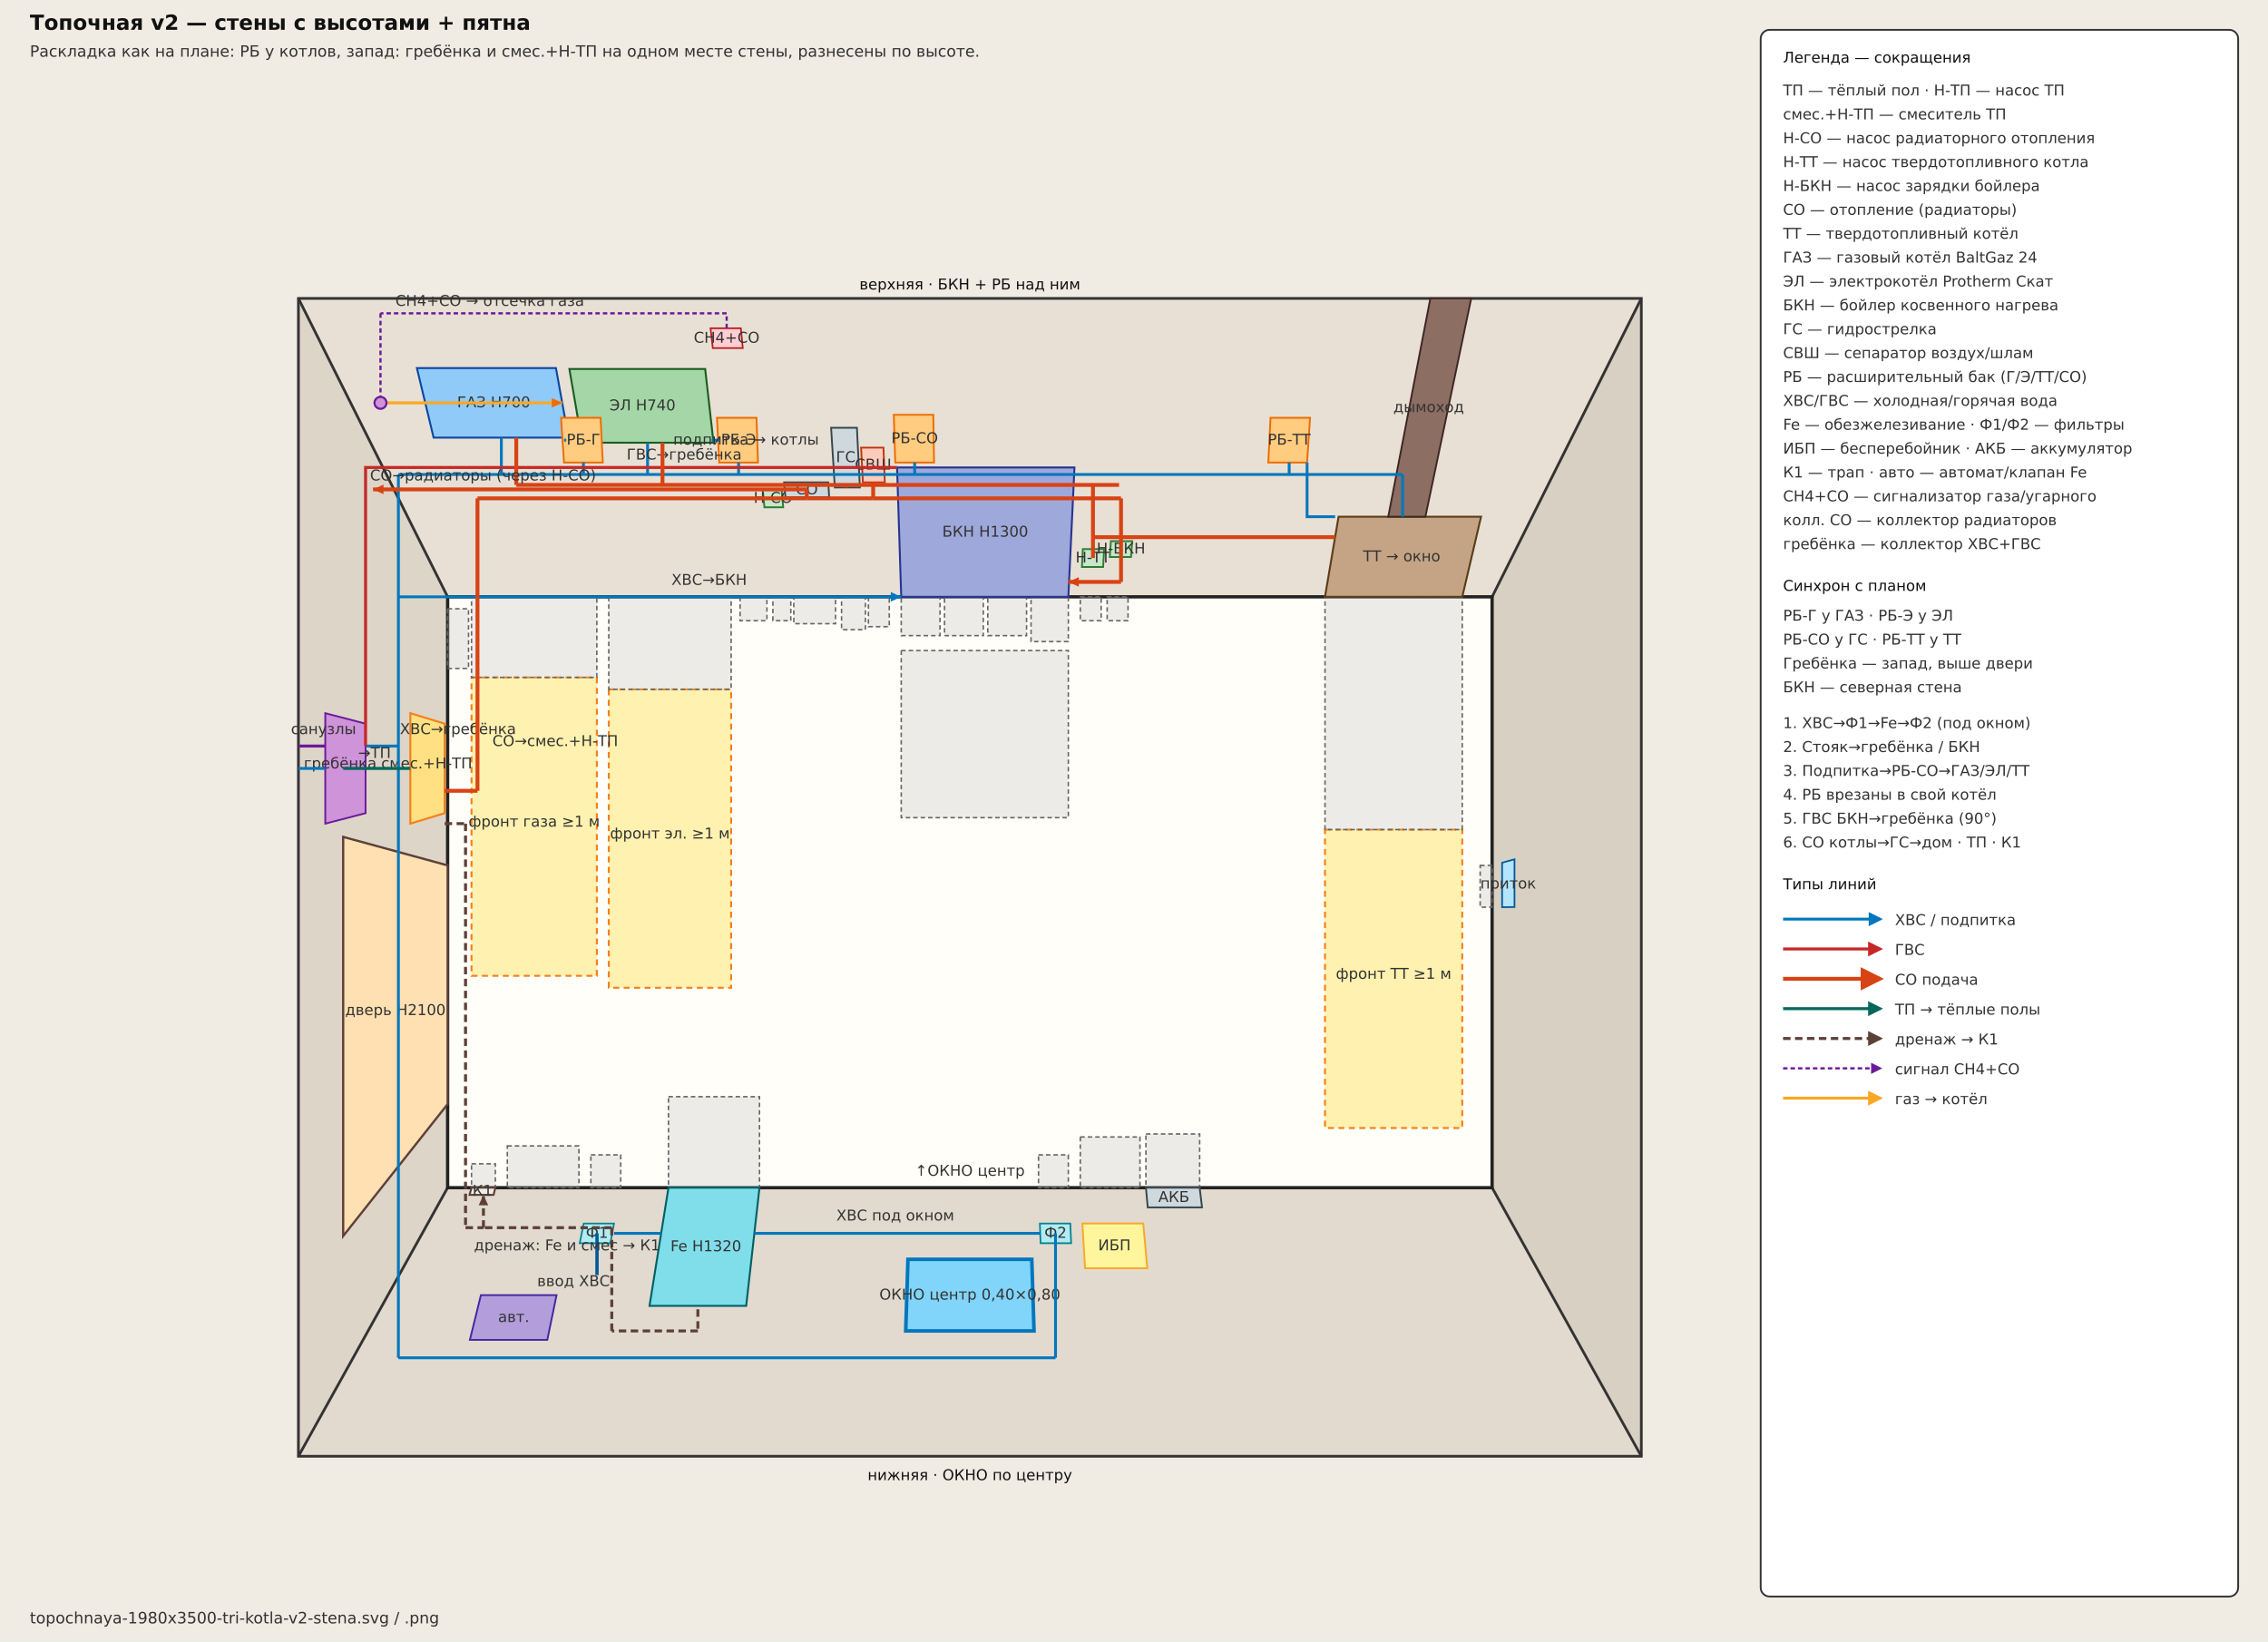
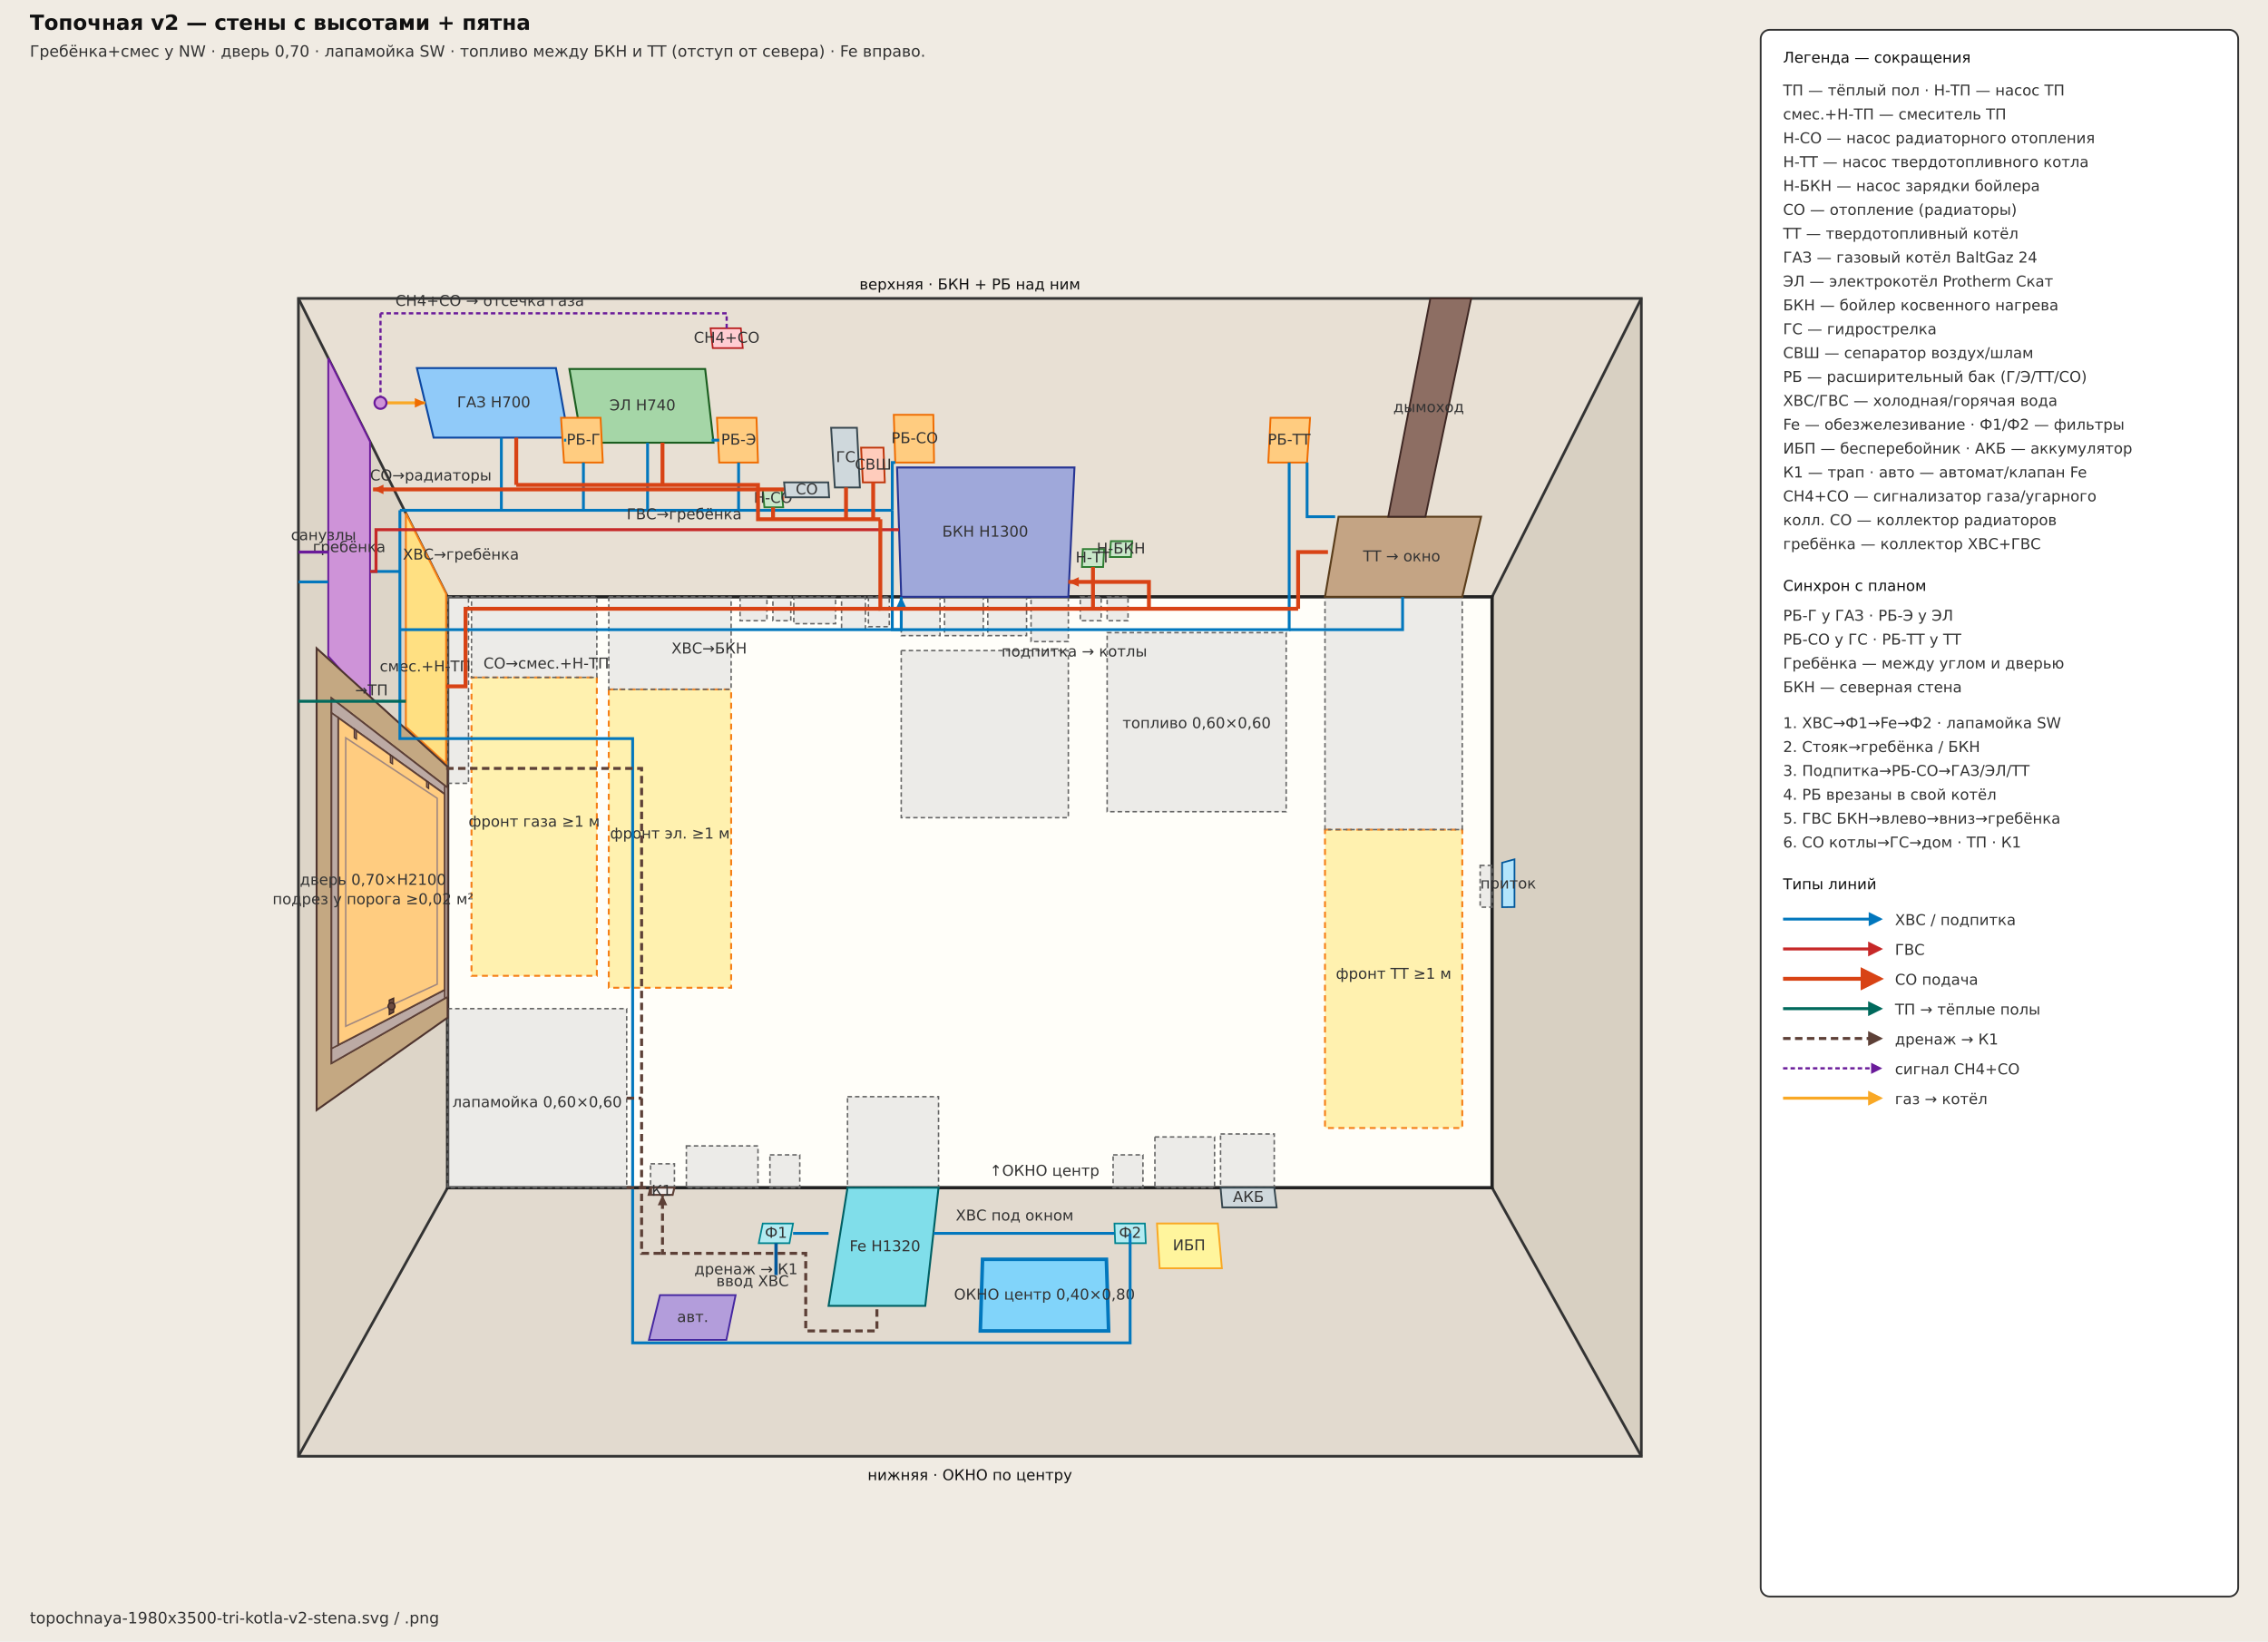
<svg xmlns="http://www.w3.org/2000/svg" width="1520" height="1100" viewBox="0 0 1520 1100">
  <defs>
    <style type="text/css">
.bg{fill:#f0ebe3}.floor{fill:#fffef9;stroke:#222;stroke-width:2.2}
.wallu{fill:#e8e0d4;stroke:none}.walll{fill:#e2dacf;stroke:none}
.wallk{fill:#ddd5c8;stroke:none}.wallr{fill:#d8d0c2;stroke:none}
.edge{fill:none;stroke:#333;stroke-width:1.8;stroke-linejoin:miter}
.gas{fill:#90caf9;stroke:#0d47a1;stroke-width:1.3}.el{fill:#a5d6a7;stroke:#1b5e20;stroke-width:1.3}
.man{fill:#cfd8dc;stroke:#37474f;stroke-width:1.2}.mix{fill:#ffe082;stroke:#f57f17;stroke-width:1.3}
.exp{fill:#ffcc80;stroke:#ef6c00;stroke-width:1.2}.auto{fill:#b39ddb;stroke:#4527a0;stroke-width:1.2}
.san{fill:#ce93d8;stroke:#6a1b9a;stroke-width:1.2}.filt{fill:#b2ebf2;stroke:#00838f;stroke-width:1.1}
.bkn{fill:#9fa8da;stroke:#283593;stroke-width:1.3}.fe{fill:#80deea;stroke:#006064;stroke-width:1.3}
.tt{fill:#c4a484;stroke:#5a3d1b;stroke-width:1.3}.front{fill:#ffe566;fill-opacity:.5;stroke:#f57f17;stroke-width:1.3;stroke-dasharray:4 3}
- .door{fill:#ffe0b2;stroke:#5d4037;stroke-width:1.5}.window{fill:#81d4fa;stroke:#0277bd;stroke-width:2.4}
+ .door{fill:#ffe0b2;stroke:#5d4037;stroke-width:1.5}
+ .doorframe{fill:#c4a882;stroke:#4e342e;stroke-width:1.3;fill-rule:evenodd}
+ .doorjamb{fill:#bcaaa4;stroke:#5d4037;stroke-width:1}
+ .doorsill{fill:#bcaaa4;stroke:#5d4037;stroke-width:1}
+ .doorleaf{fill:#ffcc80;stroke:#5d4037;stroke-width:1.2}
+ .doorgap{fill:#1a120c;stroke:none}
+ .doorhandle{fill:#6d4c41;stroke:#3e2723;stroke-width:0.9}
+ .doorpanel{fill:none;stroke:#a1887f;stroke-width:1}
+ .doorhinge{fill:#8d6e63;stroke:#4e342e;stroke-width:0.75}
+ .window{fill:#81d4fa;stroke:#0277bd;stroke-width:2.4}
.spot{fill:#bbb;fill-opacity:.28;stroke:#666;stroke-width:1;stroke-dasharray:3 2}
.gvs{fill:none;stroke:#c62828;stroke-width:2}.hvs{fill:none;stroke:#0277bd;stroke-width:1.9}
.hvs-in{fill:none;stroke:#01579b;stroke-width:2.2}
.cold{fill:none;stroke:#0288d1;stroke-width:1.8}
.out-rad,.so{fill:none;stroke:#d84315;stroke-width:2.6}.out-ufh{fill:none;stroke:#00695c;stroke-width:2}
.out-san{fill:none;stroke:#6a1b9a;stroke-width:2}.gasline{fill:none;stroke:#f9a825;stroke-width:2}
.coax{fill:none;stroke:#1565c0;stroke-width:1.8;stroke-dasharray:5 3}
.ret{fill:none;stroke:#6d4c41;stroke-width:1.8}
.drain{fill:none;stroke:#5d4037;stroke-width:2;stroke-dasharray:5 3}
.so{fill:none;stroke:#d84315;stroke-width:2.6}
.title{font-family:DejaVu Sans,Arial,sans-serif;font-size:14px;font-weight:700;fill:#111}
.note{font-family:DejaVu Sans,Arial,sans-serif;font-size:10.5px;fill:#333}
.lab{font-family:DejaVu Sans,Arial,sans-serif;font-size:9.5px;fill:#222}
.tiny{font-family:DejaVu Sans,Arial,sans-serif;font-size:10px;fill:#333}
.call{font-family:DejaVu Sans,Arial,sans-serif;font-size:10px;fill:#111}
.pump{fill:#c8e6c9;stroke:#2e7d32;stroke-width:1.2}.ups{fill:#fff59d;stroke:#f9a825;stroke-width:1.2}
.sep{fill:#ffccbc;stroke:#bf360c;stroke-width:1.2}.hydro{fill:#cfd8dc;stroke:#37474f;stroke-width:1.2}
.drainpt{fill:#efebe9;stroke:#5d4037;stroke-width:1.3}
.det{fill:#ffcdd2;stroke:#b71c1c;stroke-width:1.1}.vent{fill:#b3e5fc;stroke:#01579b;stroke-width:1.1}
.chim{fill:#8d6e63;stroke:#3e2723;stroke-width:1.2}
.sig{fill:none;stroke:#6a1b9a;stroke-width:1.5;stroke-dasharray:3 2}
</style>
    <marker id="aR" markerWidth="5" markerHeight="5" refX="4" refY="2.5" orient="auto">
      <polygon points="0 0,5 2.5,0 5" fill="#bf360c" />
    </marker>
    <marker id="aT" markerWidth="5" markerHeight="5" refX="4" refY="2.5" orient="auto">
      <polygon points="0 0,5 2.5,0 5" fill="#00695c" />
    </marker>
    <marker id="aP" markerWidth="5" markerHeight="5" refX="4" refY="2.5" orient="auto">
      <polygon points="0 0,5 2.5,0 5" fill="#6a1b9a" />
    </marker>
    <marker id="aB" markerWidth="5" markerHeight="5" refX="4" refY="2.5" orient="auto">
      <polygon points="0 0,5 2.5,0 5" fill="#0277bd" />
    </marker>
    <marker id="aSO" markerWidth="6" markerHeight="6" refX="5" refY="3" orient="auto">
      <polygon points="0 0,6 3,0 6" fill="#d84315" />
    </marker>
    <marker id="aK" markerWidth="5" markerHeight="5" refX="4" refY="2.5" orient="auto">
      <polygon points="0 0,5 2.5,0 5" fill="#5d4037" />
    </marker>
    <marker id="aBin" markerWidth="5" markerHeight="5" refX="4" refY="2.5" orient="auto">
      <polygon points="0 0,5 2.5,0 5" fill="#01579b" />
    </marker>
    <marker id="aR" markerWidth="5" markerHeight="5" refX="4" refY="2.5" orient="auto">
      <polygon points="0 0,5 2.5,0 5" fill="#6d4c41" />
    </marker>
    <marker id="aGas" markerWidth="5" markerHeight="5" refX="4" refY="2.5" orient="auto">
      <polygon points="0 0,5 2.5,0 5" fill="#f9a825" />
    </marker>
    <marker id="aG" markerWidth="5" markerHeight="5" refX="4" refY="2.5" orient="auto">
      <polygon points="0 0,5 2.5,0 5" fill="#c62828" />
    </marker>
    <marker id="aSig" markerWidth="5" markerHeight="5" refX="4" refY="2.5" orient="auto">
      <polygon points="0 0,5 2.5,0 5" fill="#6a1b9a" />
    </marker>
  </defs>
  <rect width="1520" height="1100" class="bg" />
  <text x="20" y="20" class="title">Топочная v2 — стены с высотами + пятна</text>
-   <text x="20" y="38" class="note">Раскладка как на плане: РБ у котлов, запад: гребёнка и смес.+Н-ТП на одном месте стены, разнесены по высоте.</text>
+   <text x="20" y="38" class="note">Гребёнка+смес у NW · дверь 0,70 · лапамойка SW · топливо между БКН и ТТ (отступ от севера) · Fe вправо.</text>
  <polygon points="300,400 1000,400 1100,200 200,200" class="wallu" />
  <text x="650" y="194" text-anchor="middle" class="call">верхняя · БКН + РБ над ним</text>
  <polygon points="300,796 1000,796 1100,976 200,976" class="walll" />
  <text x="650" y="992" text-anchor="middle" class="call">нижняя · ОКНО по центру</text>
  <polygon points="300,400 300,796 200,976 200,200" class="wallk" />
  <polygon points="1000,400 1000,796 1100,976 1100,200" class="wallr" />
  <path d="M 200,200 L 1100,200 L 1100,976 L 200,976 Z" class="edge" />
  <path d="M 300,400 L 200,200 M 1000,400 L 1100,200 M 1000,796 L 1100,976 M 300,796 L 200,976" class="edge" />
  <rect x="300" y="400" width="700" height="396" class="floor" />
  <rect x="316.0" y="454.0" width="84.0" height="200.0" class="front" />
  <text x="358.0" y="554.0" text-anchor="middle" class="tiny">фронт газа ≥1 м</text>
  <rect x="408.0" y="462.0" width="82.0" height="200.0" class="front" />
  <text x="449.0" y="562.0" text-anchor="middle" class="tiny">фронт эл. ≥1 м</text>
  <rect x="888.0" y="556.0" width="92.0" height="200.0" class="front" />
  <text x="934.0" y="656.0" text-anchor="middle" class="tiny">фронт ТТ ≥1 м</text>
  <rect x="316.0" y="400" width="84.0" height="54.0" class="spot" />
  <rect x="408.0" y="400" width="82.0" height="62.0" class="spot" />
  <rect x="496.0" y="400" width="18.0" height="16.0" class="spot" />
  <rect x="518.0" y="400" width="12.0" height="16.0" class="spot" />
  <rect x="532.0" y="400" width="28.0" height="18.0" class="spot" />
  <rect x="564.0" y="400" width="16.0" height="22.0" class="spot" />
  <rect x="582.0" y="400" width="14.0" height="20.0" class="spot" />
  <rect x="604.0" y="436.0" width="112.0" height="112.0" class="spot" />
  <rect x="604.0" y="400" width="26.0" height="26.0" class="spot" />
  <rect x="633.0" y="400" width="26.0" height="26.0" class="spot" />
  <rect x="662.0" y="400" width="26.0" height="26.0" class="spot" />
  <rect x="691.0" y="400" width="25.0" height="30.0" class="spot" />
  <rect x="724.0" y="400" width="14.0" height="16.0" class="spot" />
  <rect x="742.0" y="400" width="14.0" height="16.0" class="spot" />
  <rect x="888.0" y="400" width="92.0" height="156.0" class="spot" />
-   <rect x="300" y="408.0" width="14.0" height="40.0" class="spot" />
-   <rect x="316.0" y="780.0" width="16.0" height="16.0" class="spot" />
-   <rect x="340.0" y="768.0" width="48.0" height="28.0" class="spot" />
-   <rect x="396.0" y="774.0" width="20.0" height="22.0" class="spot" />
-   <rect x="448.0" y="735.0" width="61.0" height="61.0" class="spot" />
-   <rect x="696.0" y="774.0" width="20.0" height="22.0" class="spot" />
-   <rect x="724.0" y="762.0" width="40.0" height="34.0" class="spot" />
-   <rect x="768.0" y="760.0" width="36.0" height="36.0" class="spot" />
+   <rect x="742.0" y="424.0" width="120.0" height="120.0" class="spot" />
+   <text x="802.0" y="488.0" text-anchor="middle" class="tiny">топливо 0,60×0,60</text>
+   <rect x="300" y="400.0" width="14.0" height="125.0" class="spot" />
+   <rect x="300.0" y="676.0" width="120.0" height="120.0" class="spot" />
+   <rect x="436.0" y="780.0" width="16.0" height="16.0" class="spot" />
+   <rect x="460.0" y="768.0" width="48.0" height="28.0" class="spot" />
+   <rect x="516.0" y="774.0" width="20.0" height="22.0" class="spot" />
+   <rect x="568.0" y="735.0" width="61.0" height="61.0" class="spot" />
+   <rect x="746.0" y="774.0" width="20.0" height="22.0" class="spot" />
+   <rect x="774.0" y="762.0" width="40.0" height="34.0" class="spot" />
+   <rect x="818.0" y="760.0" width="36.0" height="36.0" class="spot" />
  <rect x="992.0" y="580.0" width="8.0" height="28.0" class="spot" />
  <polygon points="290.6,293.3 381.0,293.3 372.6,246.7 279.4,246.7" class="gas" />
  <text x="330.9" y="273.0" text-anchor="middle" class="tiny">ГАЗ H700</text>
  <polygon points="390.1,296.7 478.2,296.7 472.6,247.3 381.6,247.3" class="el" />
  <text x="430.6" y="275.0" text-anchor="middle" class="tiny">ЭЛ H740</text>
  <polygon points="477.7,233.3 497.8,233.3 496.5,220.0 476.2,220.0" class="det" />
  <text x="487.0" y="229.7" text-anchor="middle" class="tiny">СН4+СО</text>
  <polygon points="512.3,340.0 524.9,340.0 523.8,328.0 511.2,328.0" class="pump" />
  <text x="518.1" y="337.0" text-anchor="middle" class="tiny">Н-СО</text>
  <polygon points="526.4,333.3 555.7,333.3 555.1,323.3 525.5,323.3" class="man" />
  <text x="540.7" y="331.3" text-anchor="middle" class="tiny">СО</text>
  <polygon points="559.5,326.7 576.3,326.7 574.3,286.7 557.0,286.7" class="hydro" />
  <text x="566.8" y="309.7" text-anchor="middle" class="tiny">ГС</text>
  <polygon points="578.3,323.3 593.0,323.3 592.1,300.0 577.1,300.0" class="sep" />
  <text x="585.2" y="314.7" text-anchor="middle" class="tiny">СВШ</text>
  <polygon points="604.0,400.0 716.0,400.0 720.1,313.3 601.2,313.3" class="bkn" />
  <text x="660.3" y="359.7" text-anchor="middle" class="tiny">БКН H1300</text>
  <polygon points="378.0,310.0 404.0,310.0 402.5,280.0 376.0,280.0" class="exp" />
  <text x="391.0" y="298.0" text-anchor="middle" class="tiny">РБ-Г</text>
  <polygon points="482.0,310.0 508.0,310.0 507.0,280.0 480.5,280.0" class="exp" />
  <text x="495.0" y="298.0" text-anchor="middle" class="tiny">РБ-Э</text>
  <polygon points="600.0,310.0 626.0,310.0 625.5,278.0 599.0,278.0" class="exp" />
  <text x="613.0" y="297.0" text-anchor="middle" class="tiny">РБ-СО</text>
  <polygon points="850.0,310.0 876.0,310.0 878.0,280.0 851.5,280.0" class="exp" />
  <text x="864.0" y="298.0" text-anchor="middle" class="tiny">РБ-ТТ</text>
  <polygon points="725.1,380.0 739.3,380.0 740.0,368.0 725.7,368.0" class="pump" />
  <text x="732.5" y="377.0" text-anchor="middle" class="tiny">Н-ТТ</text>
  <polygon points="743.8,373.3 758.0,373.3 758.8,362.7 744.5,362.7" class="pump" />
  <text x="751.3" y="371.0" text-anchor="middle" class="tiny">Н-БКН</text>
  <polygon points="888.0,400.0 980.0,400.0 992.6,346.3 897.1,346.3" class="tt" />
  <text x="939.4" y="376.2" text-anchor="middle" class="tiny">ТТ → окно</text>
-   <polygon points="245.0,485.0 245.0,545.0 218.0,552.0 218.0,478.0" class="san" />
-   <text x="228.0" y="515.0" text-anchor="middle" class="tiny">гребёнка</text>
-   <polygon points="316.0,796.0 332.0,796.0 330.8,800.8 314.7,800.8" class="drainpt" />
-   <text x="323.4" y="801.4" text-anchor="middle" class="tiny">К1</text>
-   <polygon points="322.3,868.0 373.0,868.0 366.8,898.0 314.9,898.0" class="auto" />
-   <text x="344.3" y="886.0" text-anchor="middle" class="tiny">авт.</text>
-   <polygon points="391.2,820.0 411.5,820.0 409.1,833.2 388.5,833.2" class="filt" />
-   <text x="400.1" y="829.6" text-anchor="middle" class="tiny">Ф1</text>
-   <polygon points="448.0,796.0 509.0,796.0 500.1,875.2 435.3,875.2" class="fe" />
-   <text x="473.1" y="838.6" text-anchor="middle" class="tiny">Fe H1320</text>
-   <polygon points="696.9,820.0 717.3,820.0 717.9,833.2 697.4,833.2" class="filt" />
-   <text x="707.4" y="829.6" text-anchor="middle" class="tiny">Ф2</text>
-   <polygon points="725.4,820.0 766.2,820.0 768.9,850.0 727.2,850.0" class="ups" />
-   <text x="746.9" y="838.0" text-anchor="middle" class="tiny">ИБП</text>
-   <polygon points="768.0,796.0 804.0,796.0 805.6,809.2 769.2,809.2" class="man" />
-   <text x="786.7" y="805.6" text-anchor="middle" class="tiny">АКБ</text>
-   <polygon points="298.0,485.0 298.0,545.0 275.0,552.0 275.0,478.0" class="mix" />
-   <text x="286.0" y="515.0" text-anchor="middle" class="tiny">смес.+Н-ТП</text>
+   <polygon points="248.0,296.0 248.0,470.7 220.0,439.8 220.0,240.0" class="san" />
+   <text x="234.0" y="370.0" text-anchor="middle" class="tiny">гребёнка</text>
+   <polygon points="436.0,796.0 452.0,796.0 450.8,800.8 434.7,800.8" class="drainpt" />
+   <text x="443.4" y="801.4" text-anchor="middle" class="tiny">К1</text>
+   <polygon points="442.3,868.0 493.0,868.0 486.8,898.0 434.9,898.0" class="auto" />
+   <text x="464.3" y="886.0" text-anchor="middle" class="tiny">авт.</text>
+   <polygon points="511.2,820.0 531.5,820.0 529.1,833.2 508.5,833.2" class="filt" />
+   <text x="520.1" y="829.6" text-anchor="middle" class="tiny">Ф1</text>
+   <polygon points="568.0,796.0 629.0,796.0 620.1,875.2 555.3,875.2" class="fe" />
+   <text x="593.1" y="838.6" text-anchor="middle" class="tiny">Fe H1320</text>
+   <polygon points="746.9,820.0 767.3,820.0 767.9,833.2 747.4,833.2" class="filt" />
+   <text x="757.4" y="829.6" text-anchor="middle" class="tiny">Ф2</text>
+   <polygon points="775.4,820.0 816.2,820.0 818.9,850.0 777.2,850.0" class="ups" />
+   <text x="796.9" y="838.0" text-anchor="middle" class="tiny">ИБП</text>
+   <polygon points="818.0,796.0 854.0,796.0 855.6,809.2 819.2,809.2" class="man" />
+   <text x="836.7" y="805.6" text-anchor="middle" class="tiny">АКБ</text>
+   <polygon points="299.0,398.0 299.0,511.9 272.0,487.1 272.0,344.0" class="mix" />
+   <text x="285.0" y="450.0" text-anchor="middle" class="tiny">смес.+Н-ТП</text>
  <polygon points="1006.7,578.2 1006.7,608.0 1015.0,607.9 1015.0,575.9" class="vent" />
  <text x="1010.8" y="595.5" text-anchor="middle" class="tiny">приток</text>
-   <polygon points="300.0,580.0 300.0,740.0 230.0,828.4 230.0,560.9" class="door" />
-   <text x="265.0" y="680.3" text-anchor="middle" class="tiny">дверь H2100</text>
-   <polygon points="608.5,844.0 691.5,844.0 693.0,892.0 607.0,892.0" class="window" />
-   <text x="650.0" y="871.0" text-anchor="middle" class="tiny">ОКНО центр 0,40×0,80</text>
+   <path d="M 300.0,514.0 L 300.0,682.0 L 212.2,744.0 L 212.2,434.5 Z M 300.0,528.0 L 300.0,668.0 L 222.2,712.5 L 222.2,468.0 Z" fill-rule="evenodd" class="doorframe" />
+   <polygon points="300.0,528.0 300.0,668.0 298.0,669.1 298.0,526.5" class="doorsill" />
+   <polygon points="298.0,526.5 298.0,532.2 222.2,477.8 222.2,468.0" class="doorjamb" />
+   <polygon points="298.0,663.4 298.0,669.1 222.2,712.5 222.2,702.7" class="doorjamb" />
+   <polygon points="226.7,481.0 226.7,700.4 222.2,702.7 222.2,477.8" class="doorjamb" />
+   <polygon points="298.0,532.2 298.0,663.4 226.7,700.4 226.7,481.0" class="doorleaf" />
+   <polygon points="293.0,535.0 293.0,659.6 231.7,687.8 231.7,494.5" class="doorpanel" />
+   <polygon points="287.3,524.5 287.3,528.5 285.9,527.5 285.9,523.4" class="doorhinge" />
+   <polygon points="263.1,507.1 263.1,512.0 261.6,511.0 261.6,506.0" class="doorhinge" />
+   <polygon points="238.9,489.7 238.9,495.4 237.4,494.4 237.4,488.6" class="doorhinge" />
+   <polygon points="263.8,669.0 263.8,678.4 260.9,679.9 260.9,670.3" class="doorhandle" />
+   <circle cx="262.4" cy="674.4" r="2.3" class="doorhandle" />
+   <text x="250.0" y="593.0" text-anchor="middle" class="tiny">дверь 0,70×H2100</text>
+   <text x="250.0" y="606.0" text-anchor="middle" class="tiny">подрез у порога ≥0,02 м²</text>
+   <polygon points="658.5,844.0 741.5,844.0 743.0,892.0 657.0,892.0" class="window" />
+   <text x="700.0" y="871.0" text-anchor="middle" class="tiny">ОКНО центр 0,40×0,80</text>
+   <text x="360.0" y="742.0" text-anchor="middle" class="tiny">лапамойка 0,60×0,60</text>
  <polygon points="930.4,346.3 955.3,346.3 986.0,200.0 958.6,200.0" class="chim" />
  <text x="957.5" y="276.2" text-anchor="middle" class="tiny">дымоход</text>
-   <path d="M 255.0 270.0 L 376.8 270.0" class="gasline" />
-   <polygon points="369.8,266.8 376.8,270.0 369.8,273.2" fill="#ef6c00" />
+   <path d="M 255.0 270.0 L 285.0 270.0" class="gasline" />
+   <polygon points="278.0,266.8 285.0,270.0 278.0,273.2" fill="#ef6c00" />
  <path d="M 487.0 220.0 L 487.0 210.0" class="sig" />
  <path d="M 487.0 210.0 L 255.0 210.0" class="sig" />
  <path d="M 255.0 210.0 L 255.0 270.0" class="sig" />
  <circle cx="255.0" cy="270.0" r="4.0" fill="#ce93d8" stroke="#6a1b9a" stroke-width="1.4" />
  <text x="265" y="205" class="tiny">СН4+СО → отсечка газа</text>
-   <path d="M 400.1 854.6 L 400.1 826.6" class="hvs-in" />
-   <path d="M 411.5 826.6 L 443.1 826.6" class="hvs" />
-   <path d="M 505.6 826.6 L 696.9 826.6" class="hvs" />
-   <text x="360.0" y="862.0" class="tiny">ввод ХВС</text>
-   <text x="600.0" y="818.0" text-anchor="middle" class="tiny">ХВС под окном</text>
-   <path d="M 707.4 826.6 L 707.4 910.0" class="hvs" />
-   <path d="M 707.4 910.0 L 267.0 910.0" class="hvs" />
-   <path d="M 267.0 910.0 L 267.0 318.0" class="hvs" />
-   <path d="M 267.0 500.0 L 245.0 500.0" class="hvs" />
-   <text x="268.0" y="492.0" class="tiny">ХВС→гребёнка</text>
-   <path d="M 267.0 400.0 L 604.0 400.0" class="hvs" />
-   <polygon points="597.0,396.8 604.0,400.0 597.0,403.2" fill="#0277bd" />
-   <text x="450.0" y="392.0" class="tiny">ХВС→БКН</text>
-   <path d="M 267.0 318.0 L 940.0 318.0" class="hvs" />
-   <path d="M 336.0 318.0 L 336.0 293.3" class="hvs" />
-   <path d="M 434.0 318.0 L 434.0 296.7" class="hvs" />
-   <path d="M 391.0 318.0 L 391.0 310.0" class="hvs" />
-   <path d="M 495.0 318.0 L 495.0 310.0" class="hvs" />
-   <path d="M 613.0 318.0 L 613.0 310.0" class="hvs" />
-   <path d="M 864.0 318.0 L 864.0 310.0" class="hvs" />
+   <path d="M 520.1 854.6 L 520.1 833.2" class="hvs-in" />
+   <path d="M 531.5 826.6 L 555.3 826.6" class="hvs" />
+   <path d="M 625.6 826.6 L 746.9 826.6" class="hvs" />
+   <text x="480.0" y="862.0" class="tiny">ввод ХВС</text>
+   <text x="680.0" y="818.0" text-anchor="middle" class="tiny">ХВС под окном</text>
+   <path d="M 757.4 826.6 L 757.4 900.0 L 424.0 900.0 L 424.0 495.0 L 268.0 495.0 L 268.0 342.0" class="hvs" />
+   <path d="M 268.0 383.0 L 248.0 383.0" class="hvs" />
+   <text x="270.0" y="375.0" class="tiny">ХВС→гребёнка</text>
+   <path d="M 268.0 422.0 L 604.0 422.0 L 604.0 400.0" class="hvs" />
+   <polygon points="600.8,407.0 604.0,400.0 607.2,407.0" fill="#0277bd" />
+   <text x="450.0" y="438.0" class="tiny">ХВС→БКН</text>
+   <path d="M 268.0 342.0 L 598.0 342.0" class="hvs" />
+   <path d="M 336.0 342.0 L 336.0 293.3" class="hvs" />
+   <path d="M 434.0 342.0 L 434.0 296.7" class="hvs" />
+   <path d="M 391.0 342.0 L 391.0 310.0" class="hvs" />
+   <path d="M 495.0 342.0 L 495.0 310.0" class="hvs" />
+   <path d="M 598.0 342.0 L 598.0 310.0 L 600.0 310.0" class="hvs" />
  <path d="M 378.0 295.0 L 379.5 295.0" class="hvs" />
  <path d="M 482.0 295.0 L 476.9 295.0" class="hvs" />
+   <path d="M 598.0 342.0 L 598.0 422.0 L 864.0 422.0 L 864.0 310.0" class="hvs" />
+   <path d="M 864.0 422.0 L 940.0 422.0 L 940.0 400.0" class="hvs" />
  <path d="M 876.0 310.0 L 876.0 346.3 L 894.8 346.3" class="hvs" />
-   <path d="M 940.0 318.0 L 940.0 346.3" class="hvs" />
-   <text x="500.0" y="298.0" text-anchor="middle" class="tiny">подпитка → котлы</text>
-   <path d="M 601.2 313.3 L 245.0 313.3 L 245.0 500.0" class="gvs" />
-   <text x="420.0" y="308.0" class="tiny">ГВС→гребёнка</text>
-   <path d="M 218.0 500.0 L 200.0 500.0" class="out-san" />
-   <path d="M 218.0 515.0 L 200.0 515.0" class="hvs" />
-   <text x="195.0" y="492.0" class="tiny">санузлы</text>
+   <text x="720.0" y="440.0" text-anchor="middle" class="tiny">подпитка → котлы</text>
+   <path d="M 602.5 355.0 L 252.0 355.0 L 252.0 383.0 L 248.0 383.0" class="gvs" />
+   <text x="420.0" y="348.0" class="tiny">ГВС→гребёнка</text>
+   <path d="M 220.0 370.0 L 200.0 370.0" class="out-san" />
+   <path d="M 220.0 390.0 L 200.0 390.0" class="hvs" />
+   <text x="195.0" y="362.0" class="tiny">санузлы</text>
  <path d="M 346.0 293.3 L 346.0 325.0" class="so" />
  <path d="M 444.0 296.7 L 444.0 325.0" class="so" />
-   <path d="M 346.0 325.0 L 750.0 325.0" class="so" />
-   <path d="M 894.8 360.0 L 732.5 360.0" class="so" />
-   <path d="M 732.5 360.0 L 732.5 325.0" class="so" />
-   <path d="M 732.5 360.0 L 732.5 374.0" class="so" />
-   <path d="M 567.0 325.0 L 567.0 326.7" class="so" />
-   <path d="M 585.2 323.3 L 585.2 334.0" class="so" />
-   <path d="M 585.2 334.0 L 540.7 334.0" class="so" />
-   <path d="M 540.7 334.0 L 540.7 328.0" class="so" />
-   <path d="M 540.7 328.0 L 250.0 328.0" class="so" />
+   <path d="M 346.0 325.0 L 508.0 325.0 L 508.0 348.0 L 590.0 348.0" class="so" />
+   <path d="M 567.0 348.0 L 567.0 326.7" class="so" />
+   <path d="M 585.2 348.0 L 585.2 323.3" class="so" />
+   <path d="M 518.1 348.0 L 518.1 340.0" class="so" />
+   <path d="M 524.9 334.0 L 525.5 334.0" class="so" />
+   <path d="M 525.5 328.0 L 250.0 328.0" class="so" />
  <polygon points="257.0,324.8 250.0,328.0 257.0,331.2" fill="#d84315" />
-   <text x="248.0" y="322.0" class="tiny">СО→радиаторы (через Н-СО)</text>
-   <path d="M 585.2 334.0 L 751.3 334.0" class="so" />
-   <path d="M 751.3 334.0 L 751.3 390.0" class="so" />
-   <path d="M 751.3 390.0 L 716.0 390.0" class="so" />
+   <text x="248.0" y="322.0" class="tiny">СО→радиаторы</text>
+   <path d="M 590.0 348.0 L 590.0 408.0 L 870.0 408.0" class="so" />
+   <path d="M 732.5 408.0 L 732.5 380.0" class="so" />
+   <path d="M 890.0 370.0 L 870.0 370.0 L 870.0 408.0" class="so" />
+   <path d="M 770.0 408.0 L 770.0 390.0 L 716.0 390.0" class="so" />
  <polygon points="723.0,386.8 716.0,390.0 723.0,393.2" fill="#d84315" />
-   <path d="M 540.7 334.0 L 320.0 334.0" class="so" />
-   <path d="M 320.0 334.0 L 320.0 530.0" class="so" />
-   <path d="M 320.0 530.0 L 298.0 530.0" class="so" />
-   <text x="330.0" y="500.0" class="tiny">СО→смес.+Н-ТП</text>
-   <path d="M 275.0 515.0 L 230.0 515.0" class="out-ufh" />
-   <text x="240.0" y="508.0" class="tiny">→ТП</text>
-   <path d="M 467.7 877.5 L 467.7 892.0" class="drain" />
-   <path d="M 467.7 892.0 L 410.0 892.0" class="drain" />
-   <path d="M 410.0 892.0 L 410.0 822.8" class="drain" />
-   <path d="M 410.0 822.8 L 324.0 822.8" class="drain" />
-   <path d="M 324.0 822.8 L 324.0 800.8" class="drain" />
-   <polygon points="320.8,807.8 324.0,800.8 327.2,807.8" fill="#5d4037" />
-   <path d="M 298.0 552.0 L 312.0 552.0" class="drain" />
-   <path d="M 312.0 552.0 L 312.0 822.8" class="drain" />
-   <path d="M 312.0 822.8 L 324.0 822.8" class="drain" />
-   <text x="380.0" y="838.0" text-anchor="middle" class="tiny">дренаж: Fe и смес → К1</text>
-   <text x="650.0" y="788.0" text-anchor="middle" class="tiny">↑ОКНО центр</text>
+   <path d="M 590.0 408.0 L 312.0 408.0 L 312.0 460.0 L 299.0 460.0" class="so" />
+   <text x="324.0" y="448.0" class="tiny">СО→смес.+Н-ТП</text>
+   <path d="M 272.0 470.0 L 200.0 470.0" class="out-ufh" />
+   <text x="238.0" y="466.0" class="tiny">→ТП</text>
+   <path d="M 587.7 877.5 L 587.7 892.0 L 540.0 892.0 L 540.0 840.0 L 444.0 840.0 L 444.0 800.8" class="drain" />
+   <polygon points="440.8,807.8 444.0,800.8 447.2,807.8" fill="#5d4037" />
+   <path d="M 299.0 515.0 L 430.0 515.0 L 430.0 840.0 L 444.0 840.0" class="drain" />
+   <path d="M 420.0 736.0 L 430.0 736.0" class="drain" />
+   <path d="M 420.0 796.0 L 436.0 796.0 L 436.0 800.8" class="drain" />
+   <text x="500.0" y="854.0" text-anchor="middle" class="tiny">дренаж → К1</text>
+   <text x="700.0" y="788.0" text-anchor="middle" class="tiny">↑ОКНО центр</text>
  <rect x="1180" y="20" width="320" height="1050" fill="#fff" stroke="#333" stroke-width="1.2" rx="6" />
  <text x="1195" y="42" class="call">Легенда — сокращения</text>
  <text x="1195" y="64" class="tiny">ТП — тёплый пол · Н-ТП — насос ТП</text>
  <text x="1195" y="80" class="tiny">смес.+Н-ТП — смеситель ТП</text>
  <text x="1195" y="96" class="tiny">Н-СО — насос радиаторного отопления</text>
  <text x="1195" y="112" class="tiny">Н-ТТ — насос твердотопливного котла</text>
  <text x="1195" y="128" class="tiny">Н-БКН — насос зарядки бойлера</text>
  <text x="1195" y="144" class="tiny">СО — отопление (радиаторы)</text>
  <text x="1195" y="160" class="tiny">ТТ — твердотопливный котёл</text>
  <text x="1195" y="176" class="tiny">ГАЗ — газовый котёл BaltGaz 24</text>
  <text x="1195" y="192" class="tiny">ЭЛ — электрокотёл Protherm Скат</text>
  <text x="1195" y="208" class="tiny">БКН — бойлер косвенного нагрева</text>
  <text x="1195" y="224" class="tiny">ГС — гидрострелка</text>
  <text x="1195" y="240" class="tiny">СВШ — сепаратор воздух/шлам</text>
  <text x="1195" y="256" class="tiny">РБ — расширительный бак (Г/Э/ТТ/СО)</text>
  <text x="1195" y="272" class="tiny">ХВС/ГВС — холодная/горячая вода</text>
  <text x="1195" y="288" class="tiny">Fe — обезжелезивание · Ф1/Ф2 — фильтры</text>
  <text x="1195" y="304" class="tiny">ИБП — бесперебойник · АКБ — аккумулятор</text>
  <text x="1195" y="320" class="tiny">К1 — трап · авто — автомат/клапан Fe</text>
  <text x="1195" y="336" class="tiny">СН4+СО — сигнализатор газа/угарного</text>
  <text x="1195" y="352" class="tiny">колл. СО — коллектор радиаторов</text>
  <text x="1195" y="368" class="tiny">гребёнка — коллектор ХВС+ГВС</text>
  <text x="1195" y="396" class="call">Синхрон с планом</text>
  <text x="1195" y="416" class="tiny">РБ-Г у ГАЗ · РБ-Э у ЭЛ</text>
  <text x="1195" y="432" class="tiny">РБ-СО у ГС · РБ-ТТ у ТТ</text>
-   <text x="1195" y="448" class="tiny">Гребёнка — запад, выше двери</text>
+   <text x="1195" y="448" class="tiny">Гребёнка — между углом и дверью</text>
  <text x="1195" y="464" class="tiny">БКН — северная стена</text>
-   <text x="1195" y="488" class="tiny">1. ХВС→Ф1→Fe→Ф2 (под окном)</text>
+   <text x="1195" y="488" class="tiny">1. ХВС→Ф1→Fe→Ф2 · лапамойка SW</text>
  <text x="1195" y="504" class="tiny">2. Стояк→гребёнка / БКН</text>
  <text x="1195" y="520" class="tiny">3. Подпитка→РБ-СО→ГАЗ/ЭЛ/ТТ</text>
  <text x="1195" y="536" class="tiny">4. РБ врезаны в свой котёл</text>
-   <text x="1195" y="552" class="tiny">5. ГВС БКН→гребёнка (90°)</text>
+   <text x="1195" y="552" class="tiny">5. ГВС БКН→влево→вниз→гребёнка</text>
  <text x="1195" y="568" class="tiny">6. СО котлы→ГС→дом · ТП · К1</text>
  <text x="1195" y="596" class="call">Типы линий</text>
  <path d="M 1195 616 L 1260 616" class="hvs" marker-end="url(#aB)" />
  <text x="1270" y="620" class="tiny">ХВС / подпитка</text>
  <path d="M 1195 636 L 1260 636" class="gvs" marker-end="url(#aG)" />
  <text x="1270" y="640" class="tiny">ГВС</text>
  <path d="M 1195 656 L 1260 656" class="so" marker-end="url(#aSO)" />
  <text x="1270" y="660" class="tiny">СО подача</text>
  <path d="M 1195 676 L 1260 676" class="out-ufh" marker-end="url(#aT)" />
  <text x="1270" y="680" class="tiny">ТП → тёплые полы</text>
  <path d="M 1195 696 L 1260 696" class="drain" marker-end="url(#aK)" />
  <text x="1270" y="700" class="tiny">дренаж → К1</text>
  <path d="M 1195 716 L 1260 716" class="sig" marker-end="url(#aSig)" />
  <text x="1270" y="720" class="tiny">сигнал СН4+СО</text>
  <path d="M 1195 736 L 1260 736" class="gasline" marker-end="url(#aGas)" />
  <text x="1270" y="740" class="tiny">газ → котёл</text>
  <text x="20" y="1088" class="note">topochnaya-1980x3500-tri-kotla-v2-stena.svg / .png</text>
</svg>
